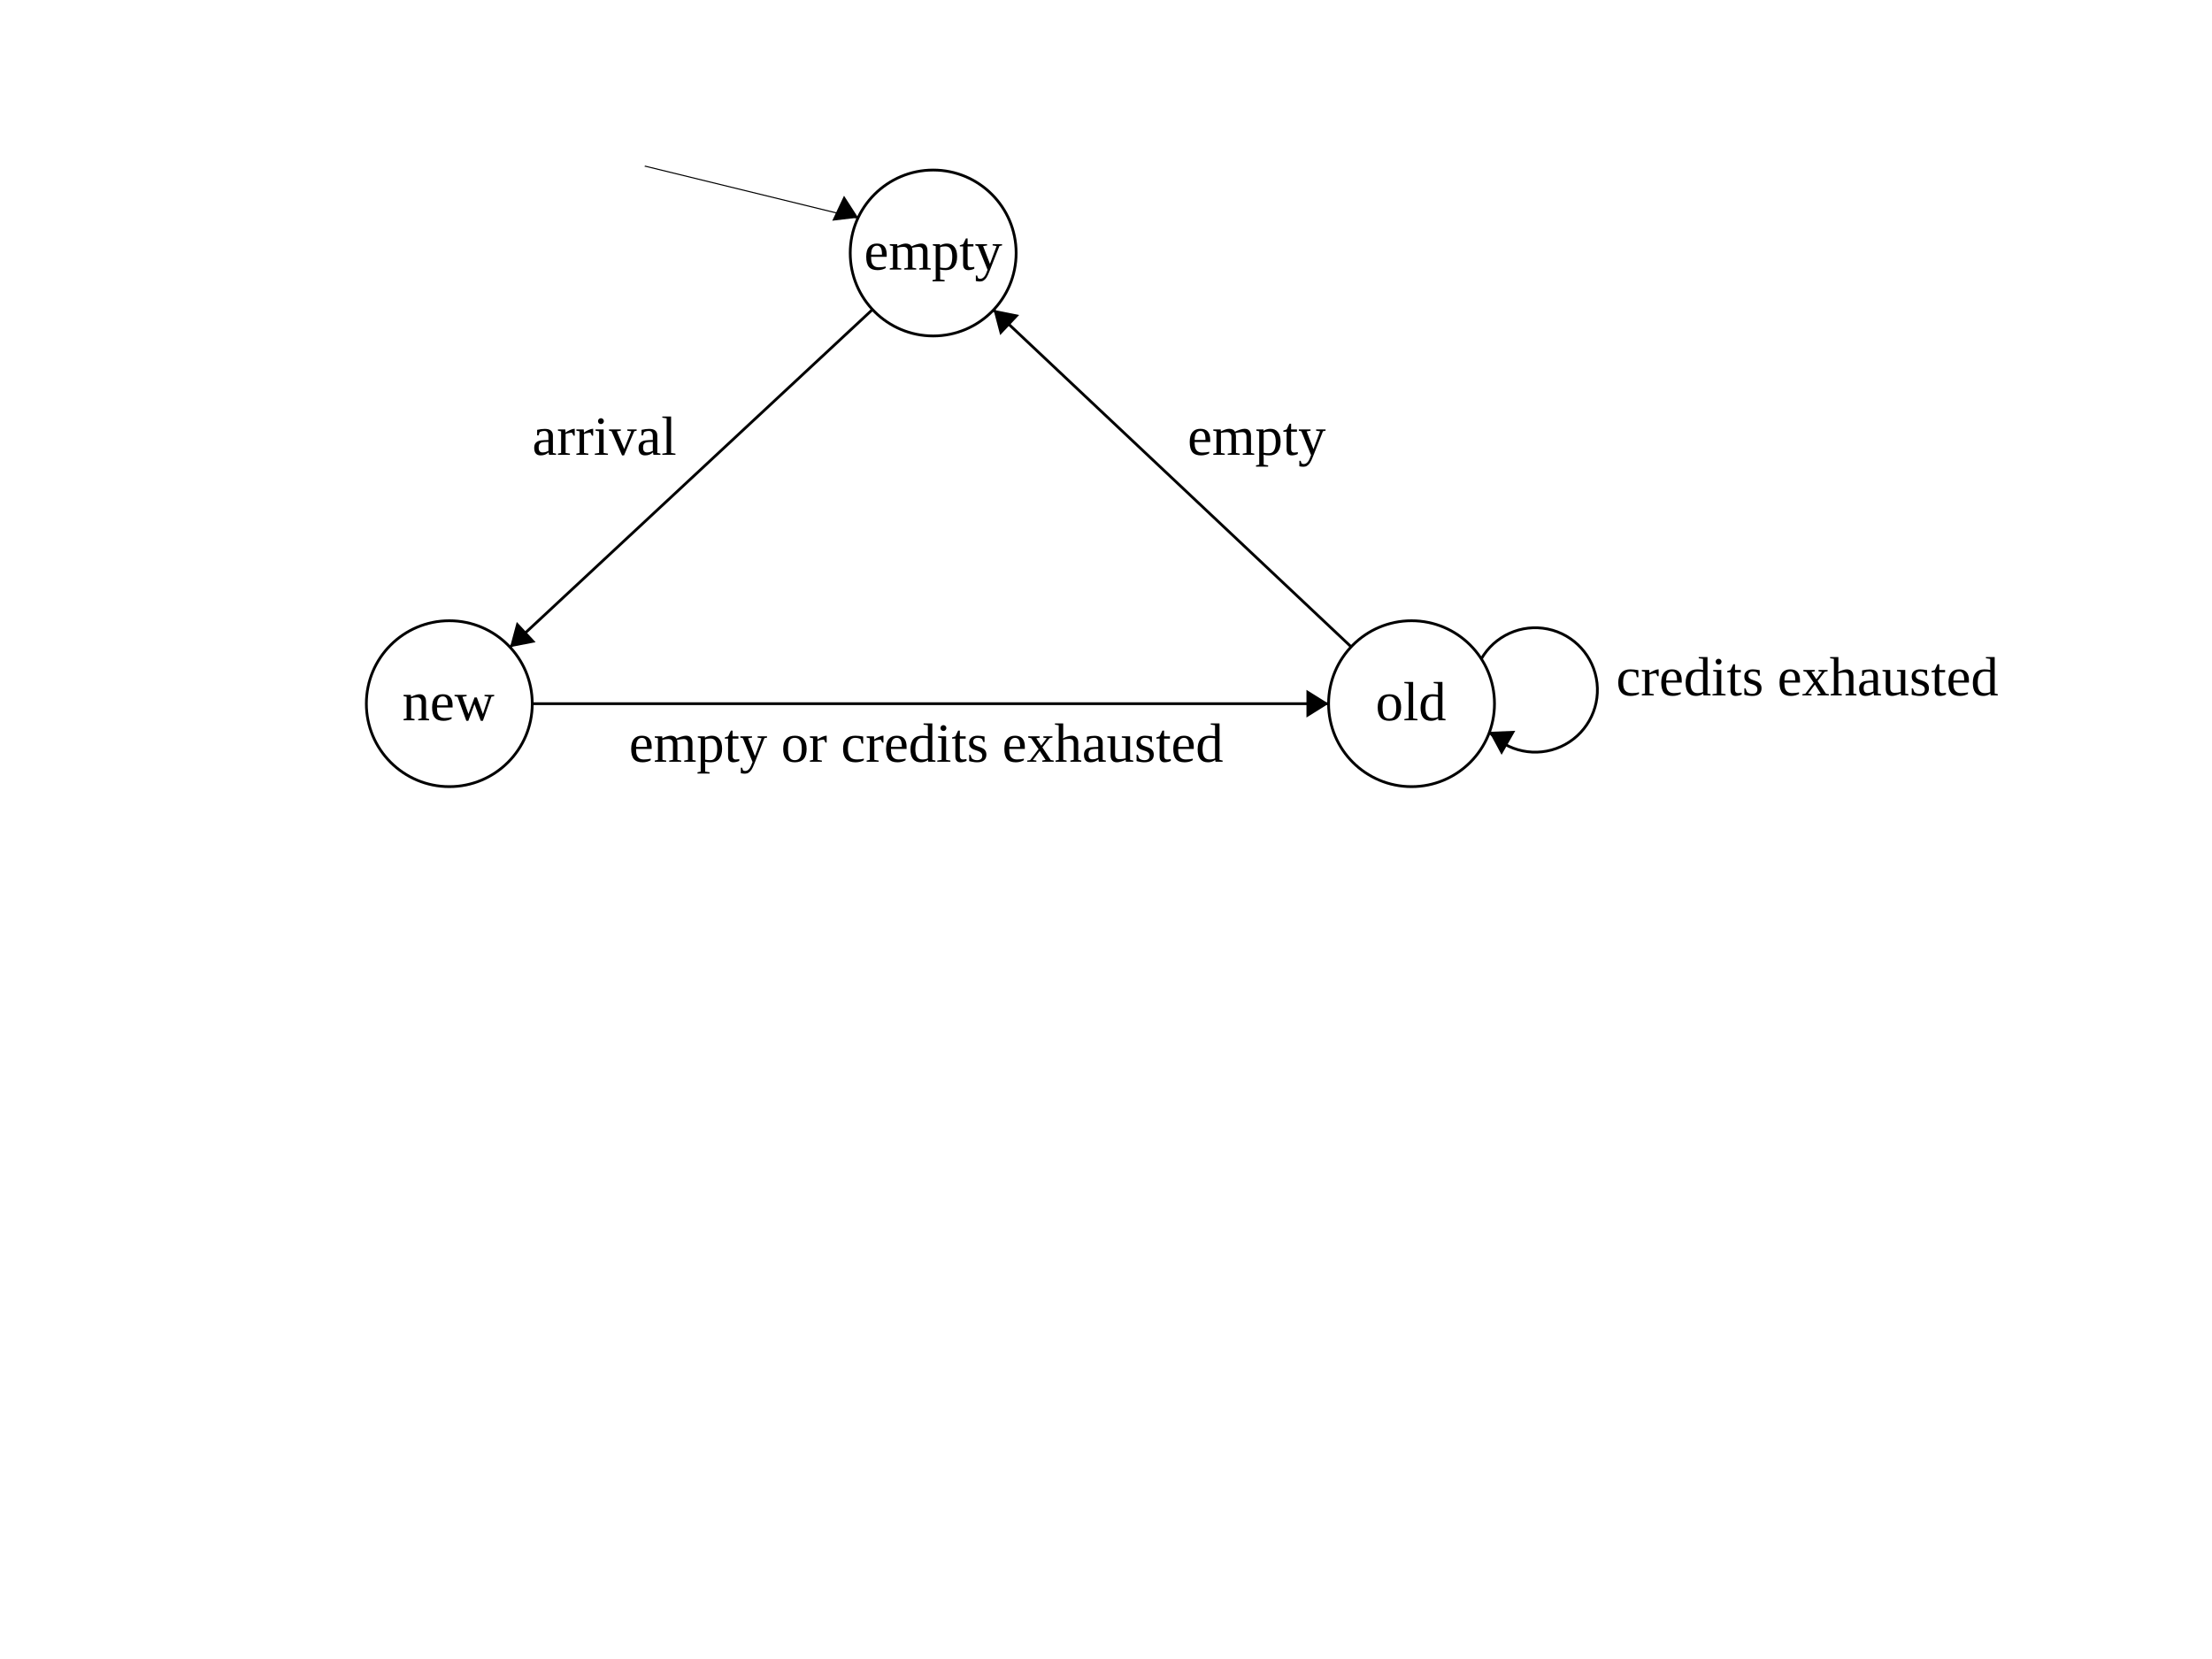
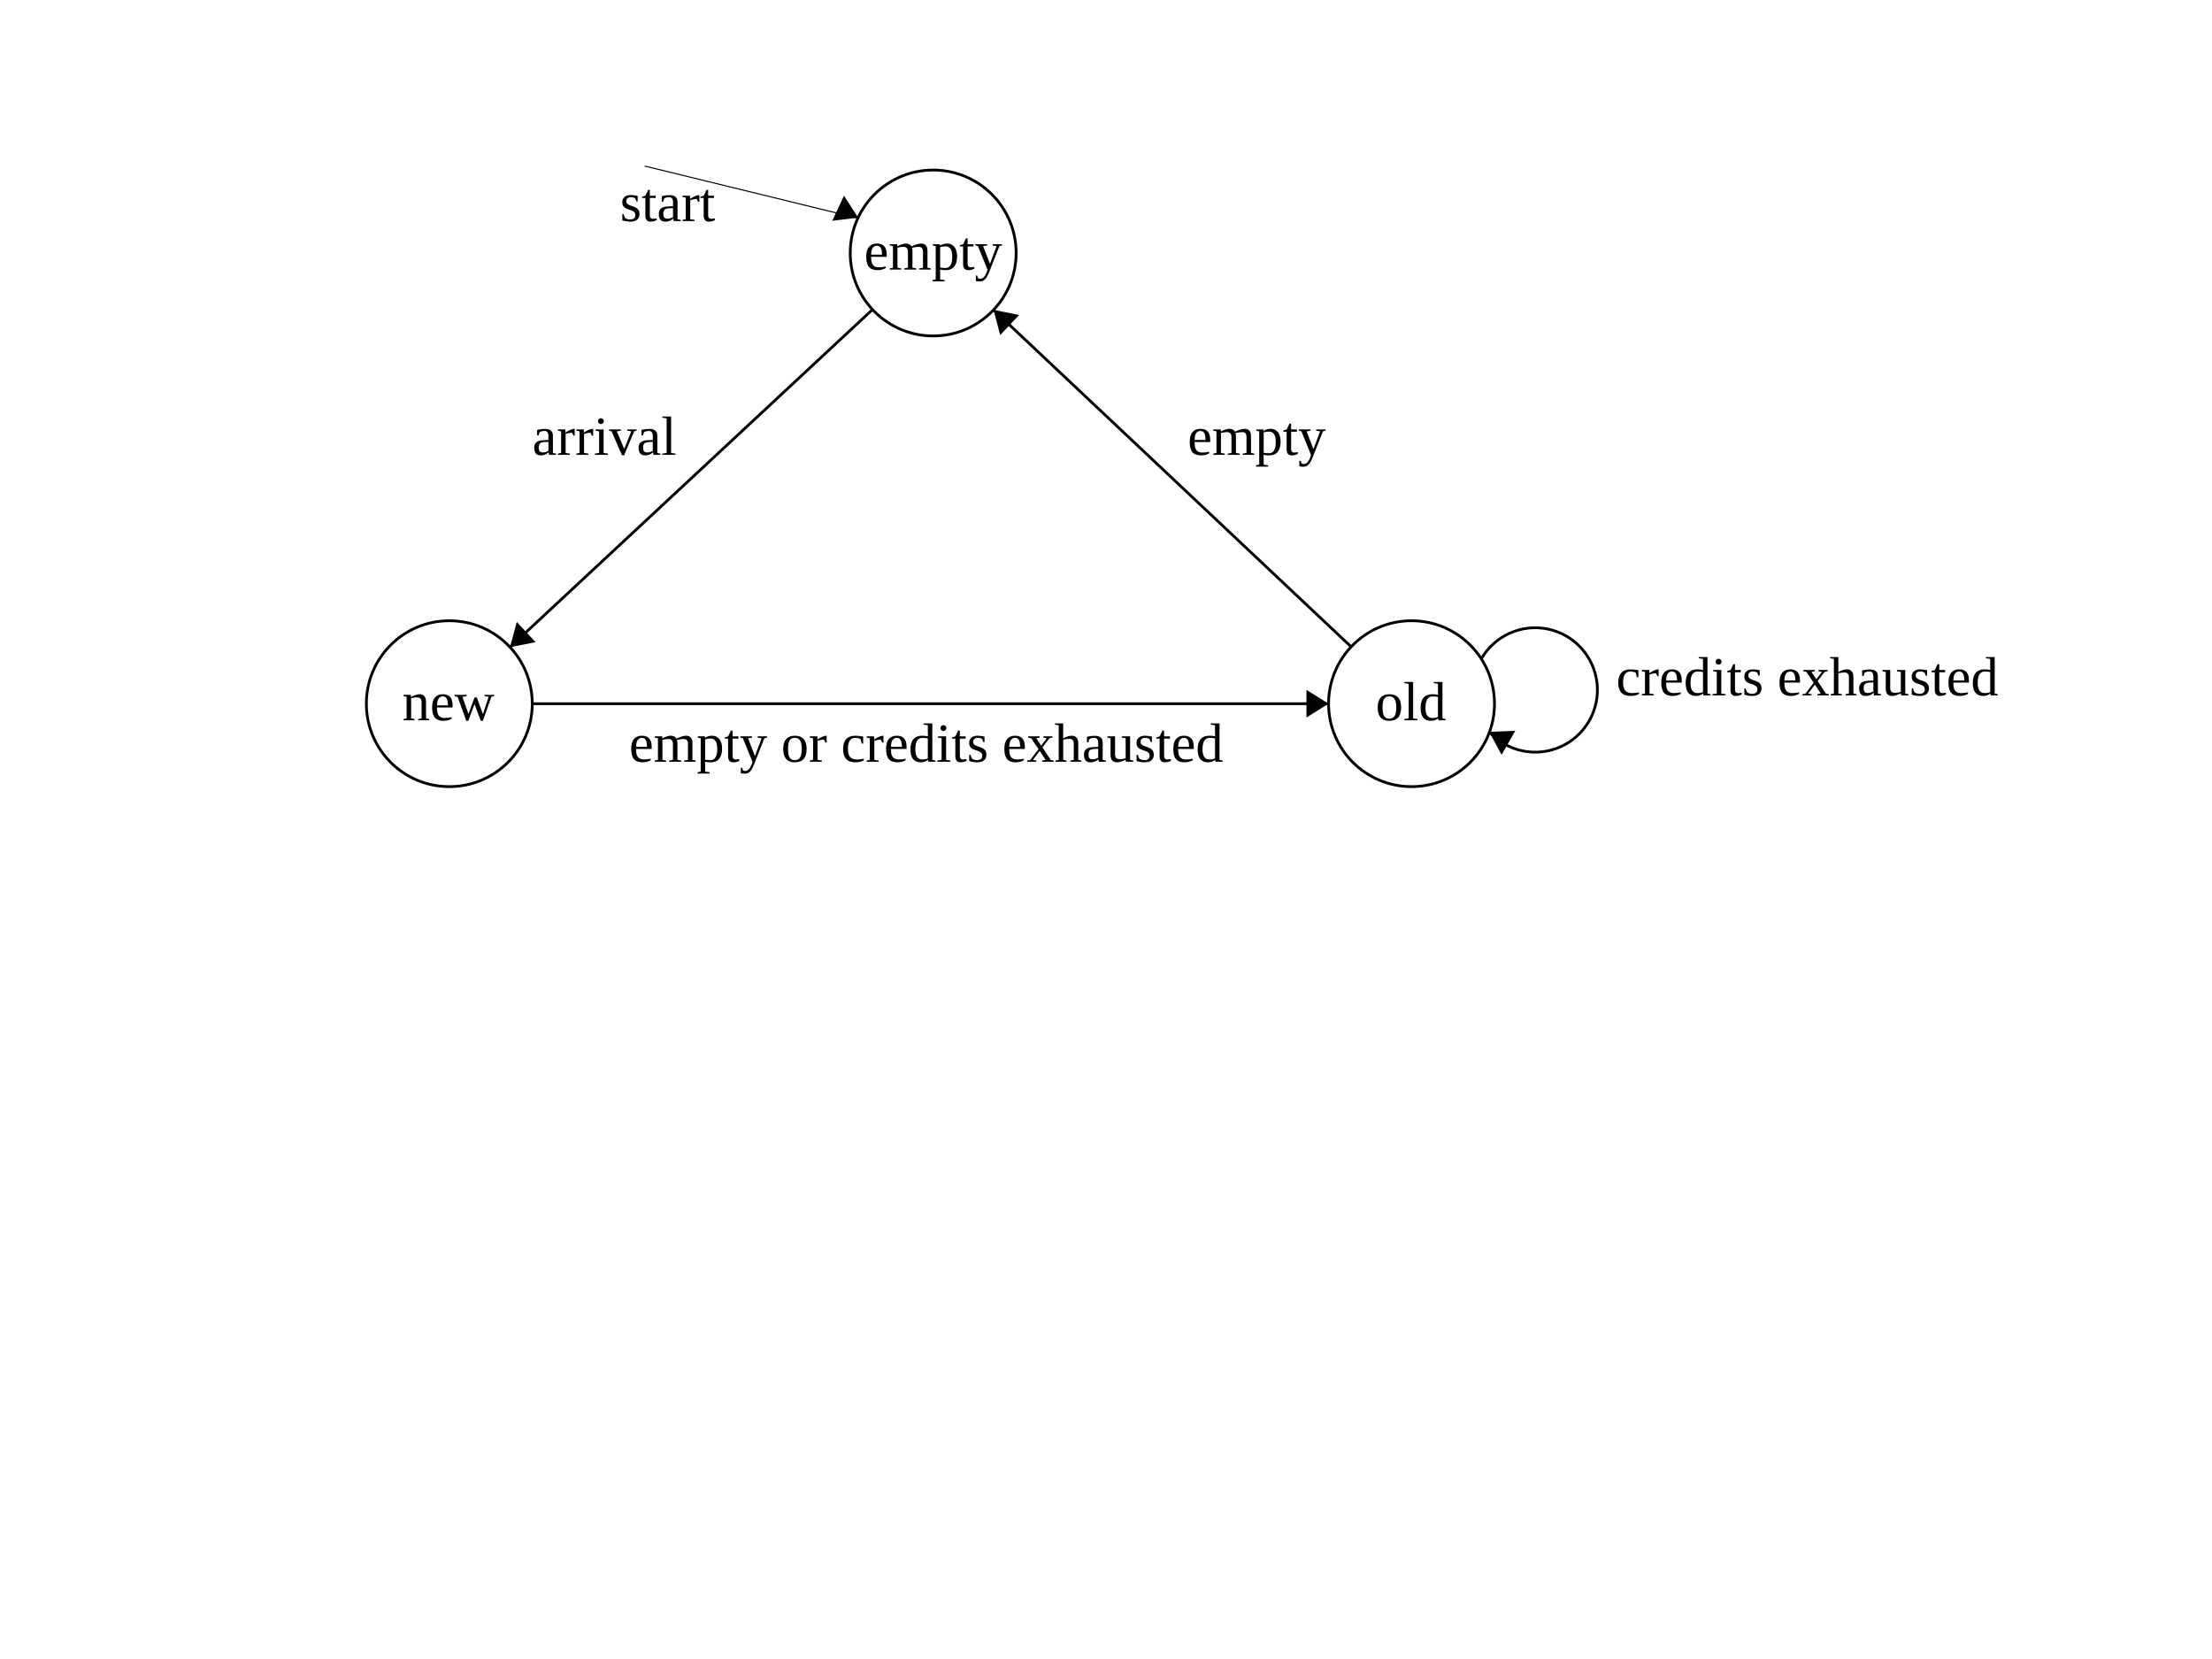
<svg xmlns="http://www.w3.org/2000/svg" width="800" height="600" version="1.1" id="svg9589">
  <defs id="defs9593" />
  <ellipse stroke="black" stroke-width="1" fill="none" cx="337.5" cy="91.5" rx="30" ry="30" id="ellipse9549" />
  <text x="312.5" y="97.5" font-family="Times New Roman" font-size="20" id="text9551">empty</text>
  <ellipse stroke="black" stroke-width="1" fill="none" cx="162.5" cy="254.5" rx="30" ry="30" id="ellipse9553" />
  <text x="145.5" y="260.5" font-family="Times New Roman" font-size="20" id="text9555">new</text>
  <ellipse stroke="black" stroke-width="1" fill="none" cx="510.5" cy="254.5" rx="30" ry="30" id="ellipse9557" />
  <text x="497.5" y="260.5" font-family="Times New Roman" font-size="20" id="text9559">old</text>
  <polygon stroke="black" stroke-width="1" points="315.547,111.947 184.453,234.053" id="polygon9561" />
  <polygon fill="black" stroke-width="1" points="184.453,234.053 193.714,232.259 186.899,224.941" id="polygon9563" />
  <text x="192.5" y="164.5" font-family="Times New Roman" font-size="20" id="text9565">arrival</text>
  <polygon stroke="black" stroke-width="1" points="192.5,254.5 480.5,254.5" id="polygon9567" />
  <polygon fill="black" stroke-width="1" points="480.5,254.5 472.5,249.5 472.5,259.5" id="polygon9569" />
  <text x="227.5" y="275.5" font-family="Times New Roman" font-size="20" id="text9571" style="-inkscape-font-specification:'Times New Roman, Normal';font-family:'Times New Roman';font-weight:normal;font-style:normal;font-stretch:normal;font-variant:normal;font-size:20px;text-anchor:start;text-align:start;writing-mode:lr;font-variant-ligatures:normal;font-variant-caps:normal;font-variant-numeric:normal;font-feature-settings:normal;">
    <tspan id="tspan10140">empty or credits exhausted</tspan>
  </text>
  <path stroke="black" stroke-width="1" fill="none" d="M 535.673,238.396 A 22.5,22.5 0 1 1 538.594,264.685" id="path9573" />
  <text x="584.5" y="251.5" font-family="Times New Roman" font-size="20" id="text9575">credits exhausted</text>
  <polygon fill="black" stroke-width="1" points="538.594,264.685 543.071,272.989 548.02,264.299" id="polygon9577" />
  <polygon stroke="black" stroke-width="1" points="488.665,233.927 359.335,112.073" id="polygon9579" />
  <polygon fill="black" stroke-width="1" points="359.335,112.073 361.729,121.198 368.586,113.92" id="polygon9581" />
  <text x="429.5" y="164.5" font-family="Times New Roman" font-size="20" id="text9583">empty</text>
  <polygon points="310.36,78.717 199.5,26.5 " id="polygon9585" transform="matrix(0.6973404,0,0,0.3620306,94.05843,50.46402)" style="stroke:#000000;stroke-width:1" />
  <polygon fill="black" stroke-width="1" points="310.36,78.717 305.253,70.784 300.992,79.831" id="polygon9587" />
+   <text style="font-size:20px;font-family:'Times New Roman'" x="224.225" y="79.962" font-size="20" id="text9565-9">start</text>
</svg>
